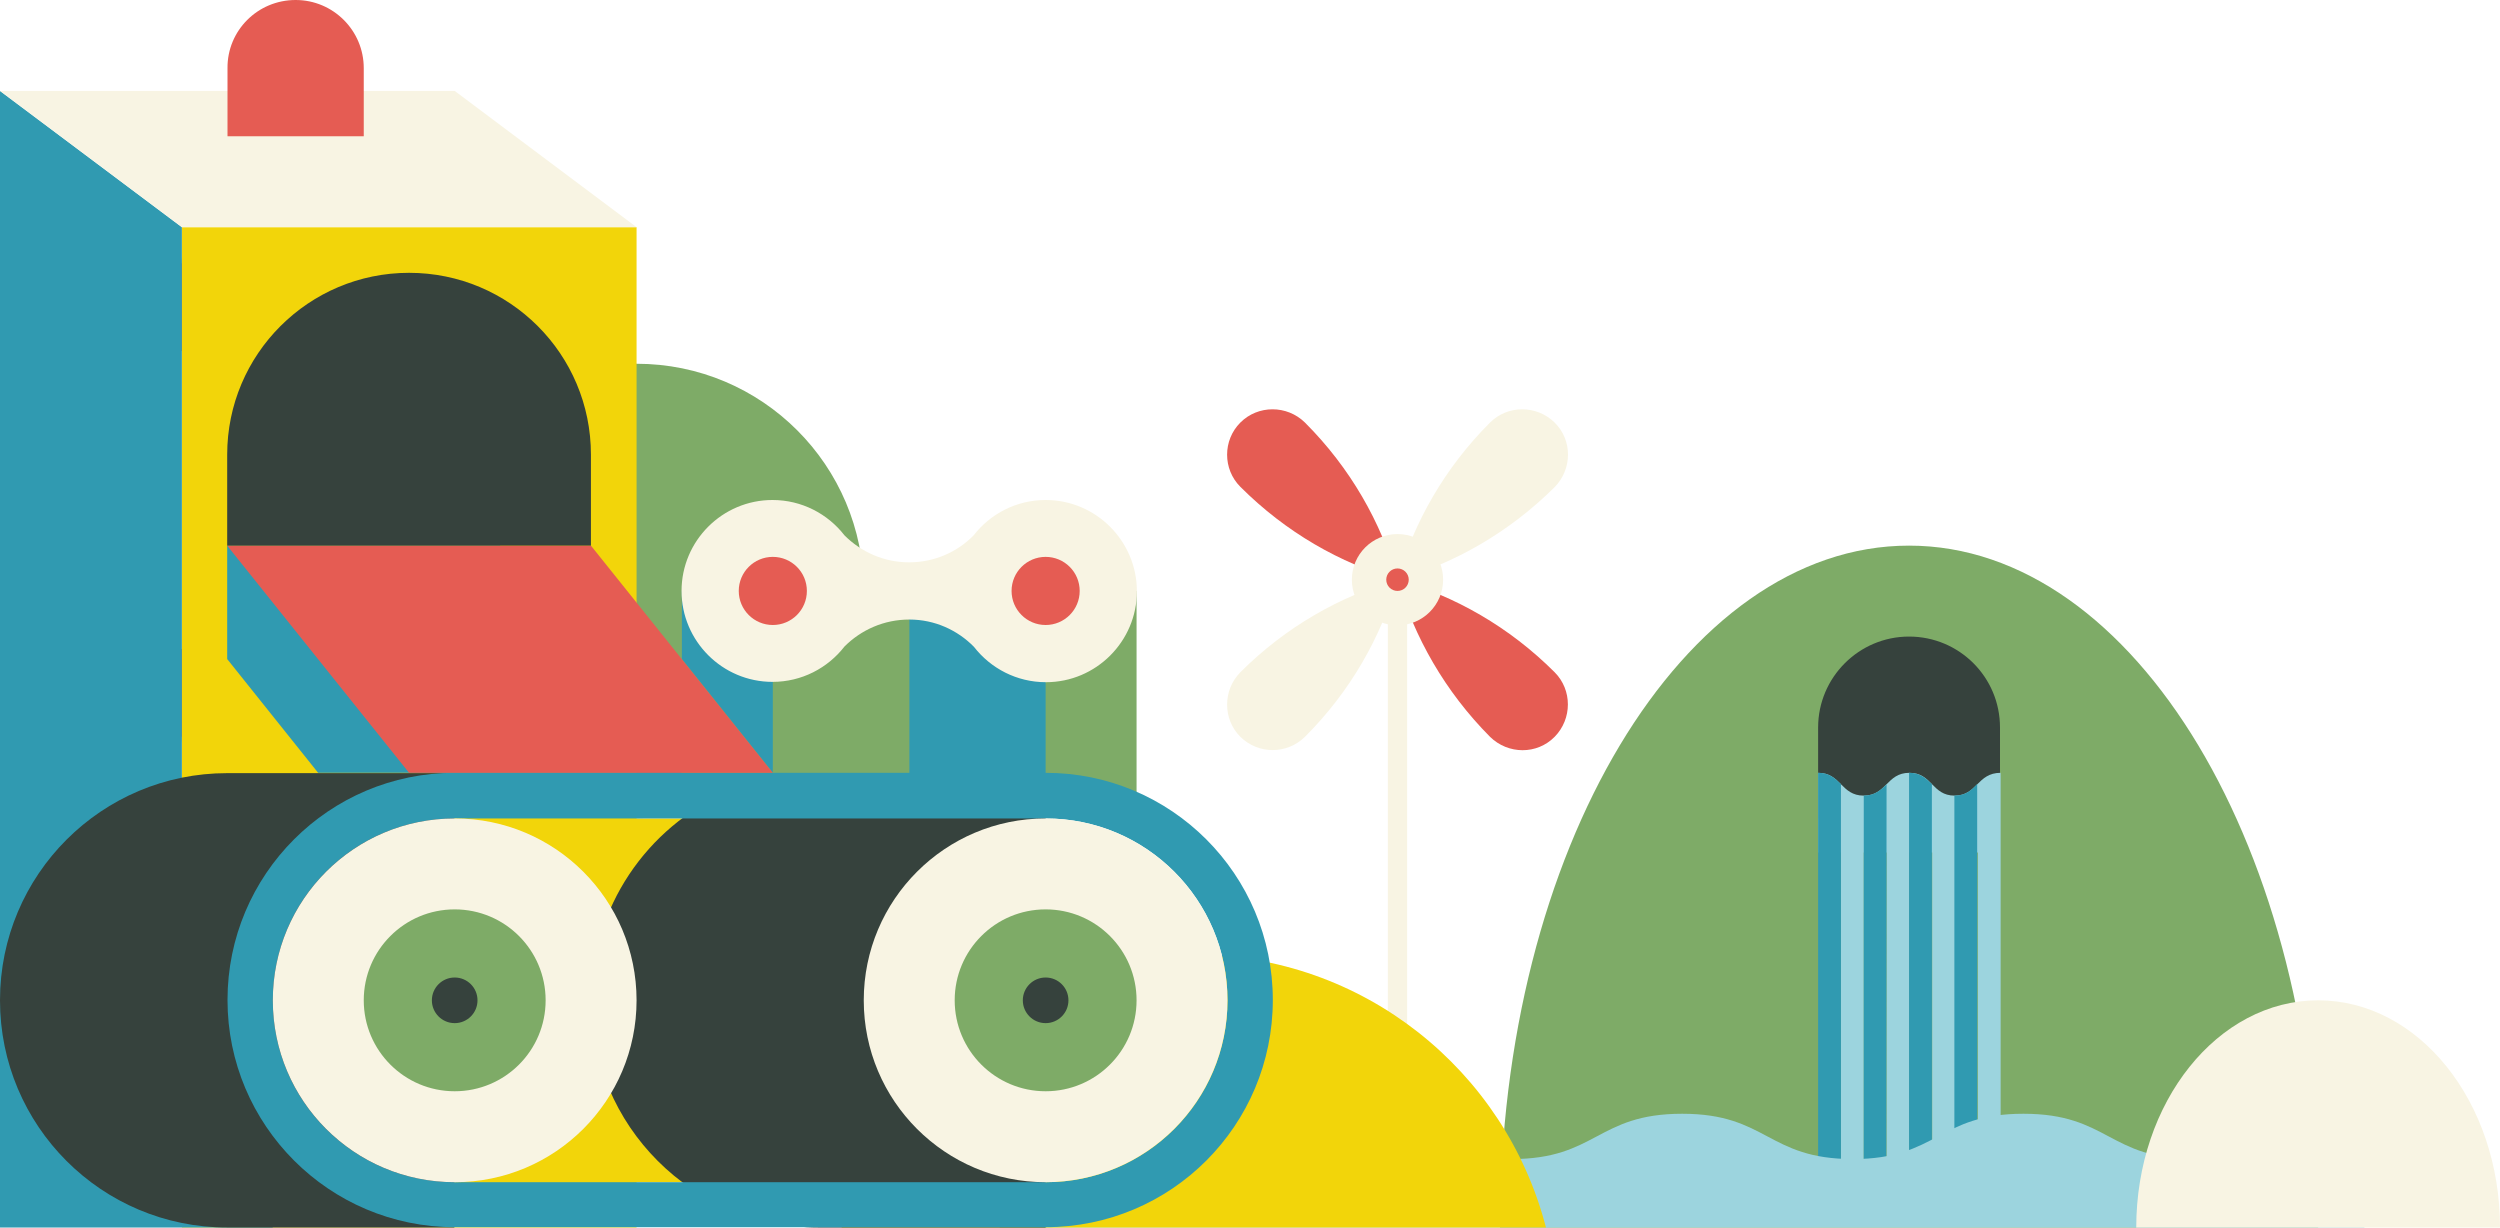
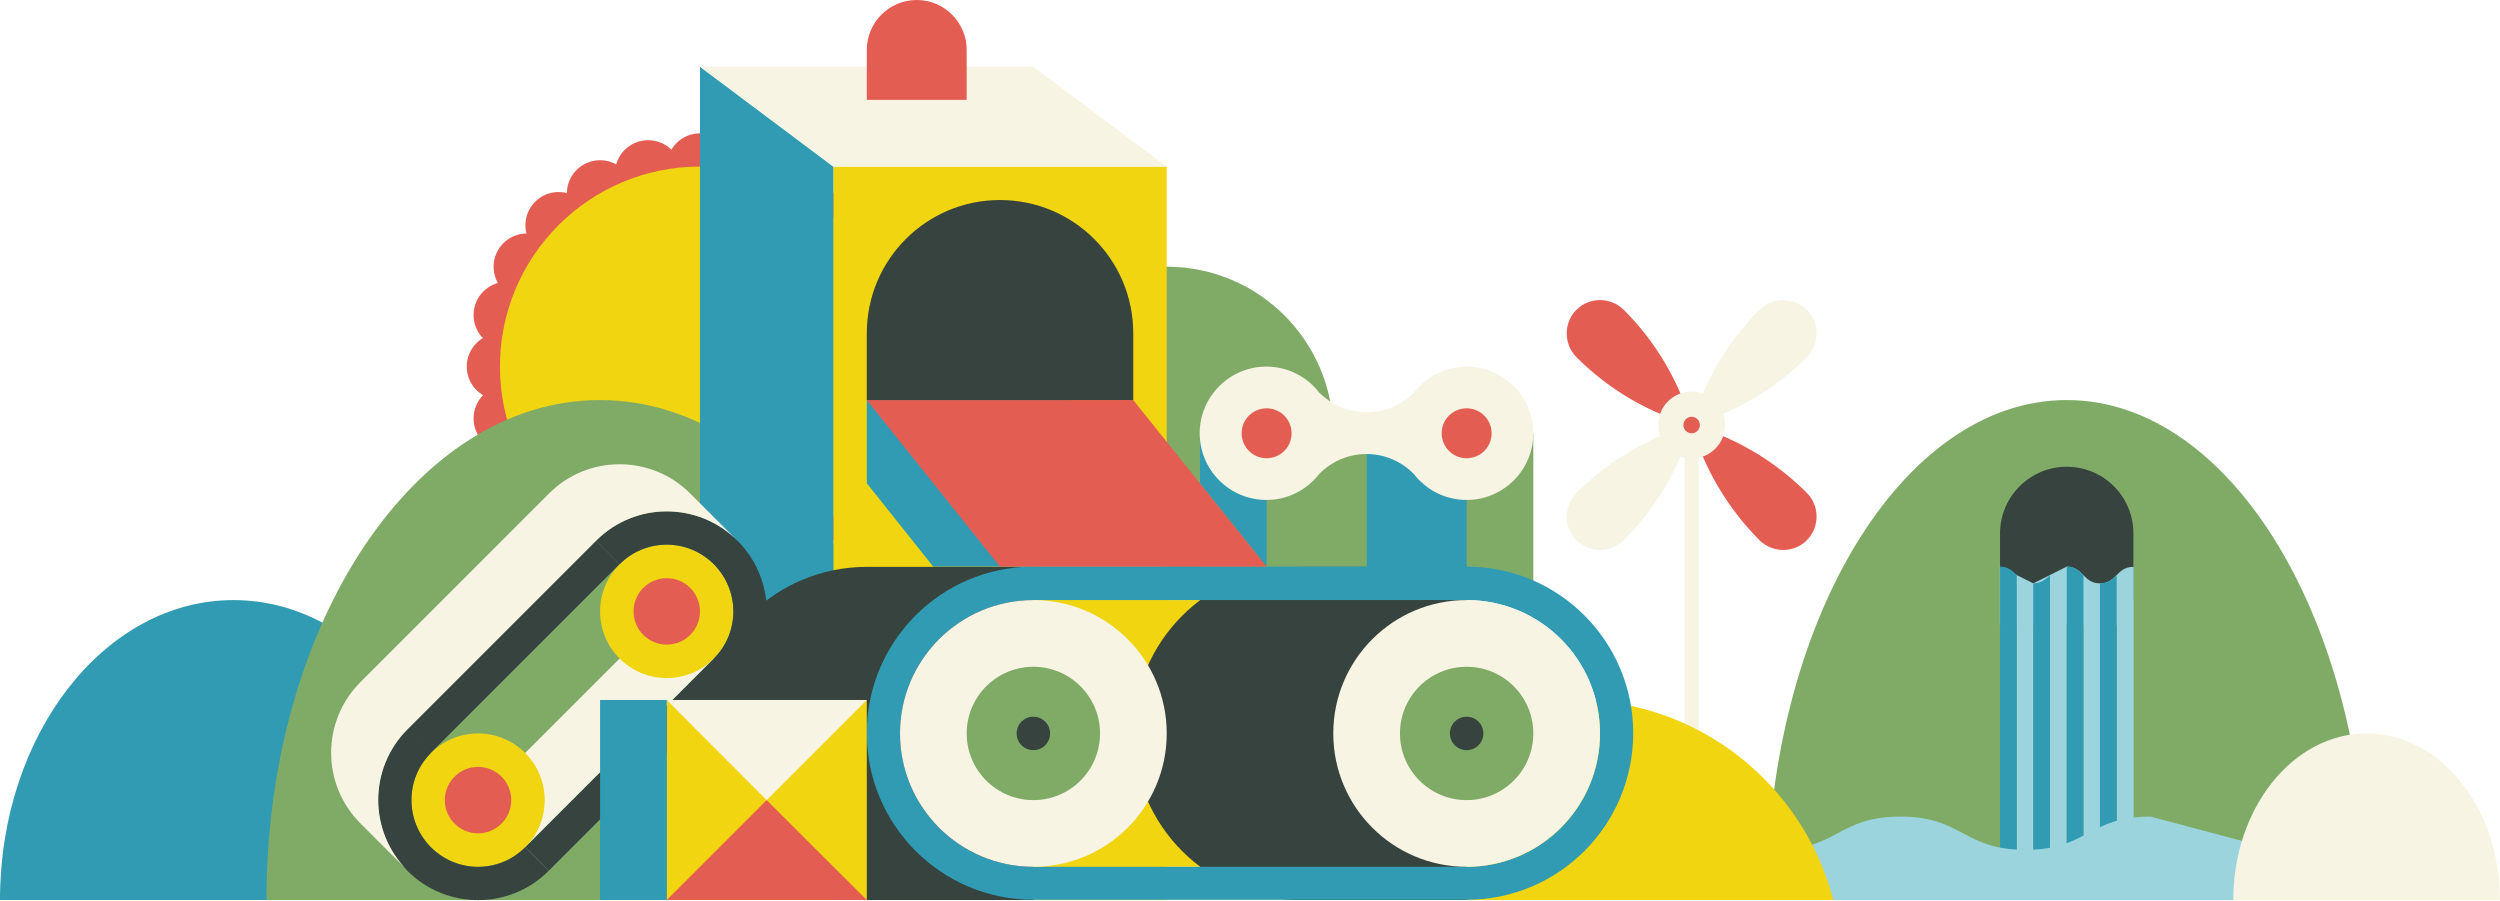
- <svg xmlns="http://www.w3.org/2000/svg" width="778px" height="382px" viewBox="-210 403.1 778 382" enable-background="new -210 403.1 778 382" xml:space="preserve">
-   <circle fill="#E55C53" cx="-125.1" cy="558.7" r="14.1" />
-   <circle fill="#E55C53" cx="-150" cy="618.7" r="14.1" />
-   <circle fill="#E55C53" cx="-150" cy="498.7" r="14.1" />
-   <circle fill="#E55C53" cx="-188" cy="640.7" r="14.1" />
-   <circle fill="#E55C53" cx="-128" cy="536.7" r="14.1" />
-   <circle fill="#E55C53" cx="-136.5" cy="601.2" r="14.1" />
-   <circle fill="#E55C53" cx="-167.6" cy="485.2" r="14.1" />
-   <circle fill="#E55C53" cx="-167.6" cy="632.2" r="14.1" />
-   <circle fill="#E55C53" cx="-136.5" cy="516.3" r="14.1" />
-   <circle fill="#E55C53" cx="-128" cy="580.7" r="14.1" />
-   <circle fill="#E55C53" cx="-188" cy="476.7" r="14.1" />
-   <path fill="#7EAB67" d="M511.4,785.1c0-117.2-57-212.2-127.3-212.2s-127.3,95-127.3,212.2" />
-   <path fill="#36423D" d="M384.1,601.2c-15.6,0-28.3,12.7-28.3,28.3v28.3h56.6v-28.3C412.4,613.8,399.7,601.2,384.1,601.2z" />
-   <path fill="#9CD4DE" d="M398.3,650.7c-7.1,0-7-7.1-14.1-7.1s-7.1,7.1-14.2,7.1s-7.1-7.1-14.2-7.1v24.8h7.1V771h7.1V668.4h7.1V771h7.1V668.4h7.1V771h7.1V668.4h7.1V771h7.1V643.6C405.3,643.6,405.3,650.7,398.3,650.7L398.3,650.7z" />
-   <path fill="#309AB1" d="M405.3,647.1v123.8h-7.1V650.7C401.8,650.7,403.6,648.9,405.3,647.1z M391.2,647.1v123.8h-7.1V643.6C387.6,643.6,389.4,645.4,391.2,647.1z M377,771h-7V650.7c3.5,0,5.3-1.8,7.1-3.5L377,771L377,771z M362.9,771h-7.1V643.6c3.5,0,5.3,1.8,7.1,3.5V771z" />
-   <path fill="#9CD4DE" d="M101.1,749.7c26.5,0,26.5,14.1,53.1,14.1s26.5-14.1,53.1-14.1c26.5,0,26.5,14.1,53.1,14.1c26.5,0,26.5-14.1,53.1-14.1c26.5,0,26.5,14.1,53.1,14.1c26.5,0,26.5-14.1,53.1-14.1c26.5,0,26.5,14.1,53.1,14.1l53-14.1v35.4H101.1L101.1,749.7L101.1,749.7z" />
-   <path fill="none" stroke="#F8F4E3" stroke-width="6" stroke-miterlimit="10" d="M224.9,583.5v166.2" />
-   <g class="hero-img-fan">
-     <path fill="#E55C53" d="M224.9,583.5c17.9,5.1,34.8,14.7,48.9,28.8c5.5,5.5,5.5,14.5,0,20.1c-5.5,5.6-14.5,5.5-20.1,0C239.7,618.3,230.1,601.4,224.9,583.5L224.9,583.5z M176,534.6c5.5-5.5,14.5-5.5,20.1,0c14.1,14.1,23.7,31,28.8,48.9c-17.9-5.1-34.8-14.8-48.9-28.9C170.5,549.1,170.5,540.1,176,534.6L176,534.6z" />
-     <path fill="#F8F4E3" d="M224.9,583.5c5.1-17.9,14.7-34.8,28.8-48.9c5.5-5.5,14.5-5.5,20.1,0s5.5,14.5,0,20.1C259.7,568.7,242.8,578.4,224.9,583.5L224.9,583.5z M176,632.4c-5.5-5.5-5.5-14.5,0-20.1c14.1-14.1,31-23.7,48.9-28.8c-5.1,17.9-14.7,34.8-28.8,48.9C190.5,637.9,181.6,637.9,176,632.4L176,632.4z" />
+ <svg xmlns="http://www.w3.org/2000/svg" width="1061.1" height="382" viewBox="0 0 1061.1 382">
+   <path fill="#309BB2" d="M198.1 382c0-70.3-44.3-127.3-99-127.3s-99.1 57-99.1 127.3" />
+   <g fill="#E45D53">
+     <circle cx="297.1" cy="70.7" r="14.1" />
+     <circle cx="297.1" cy="240.5" r="14.1" />
+     <circle cx="212.2" cy="155.6" r="14.1" />
+     <circle cx="382" cy="155.6" r="14.1" />
+     <circle cx="237.1" cy="95.6" r="14.1" />
+     <circle cx="357.1" cy="215.7" r="14.1" />
+     <circle cx="237.1" cy="215.7" r="14.1" />
+     <circle cx="357.1" cy="95.6" r="14.1" />
+     <circle cx="275.1" cy="73.6" r="14.1" />
+     <circle cx="319.1" cy="237.6" r="14.1" />
+     <circle cx="215.1" cy="177.6" r="14.1" />
+     <circle cx="379.1" cy="133.7" r="14.1" />
+     <circle cx="223.6" cy="113.2" r="14.1" />
+     <circle cx="370.6" cy="198.1" r="14.1" />
+     <circle cx="254.7" cy="229.1" r="14.1" />
+     <circle cx="339.6" cy="82.1" r="14.1" />
+     <circle cx="254.7" cy="82.1" r="14.1" />
+     <circle cx="339.6" cy="229.1" r="14.1" />
+     <circle cx="223.6" cy="198.1" r="14.1" />
+     <circle cx="370.6" cy="113.2" r="14.1" />
+     <circle cx="215.1" cy="133.7" r="14.1" />
+     <circle cx="379.1" cy="177.6" r="14.1" />
+     <circle cx="275.1" cy="237.6" r="14.1" />
+     <circle cx="319.1" cy="73.6" r="14.1" />
  </g>
-   <circle fill="#F8F4E3" cx="224.9" cy="583.5" r="14.2" />
-   <circle fill="#E55C53" cx="224.9" cy="583.5" r="3.5" />
-   <path fill="#F2D50A" d="M-40.2,657.8h70.7V771h-70.7V657.8z" />
-   <circle fill="#7EAB67" cx="-11.9" cy="587" r="70.7" />
-   <path fill="#F2D50A" d="M-153.4,473.8h141.5v311.3h-141.5L-153.4,473.8z" />
-   <path fill="#F8F4E3" d="M568,785.1c0-39.1-25.3-70.7-56.6-70.7s-56.6,31.7-56.6,70.7" />
-   <path fill="#309AB1" d="M-210,431.4v353.7h84.9l-28.3-70.7V473.8L-210,431.4z" />
-   <path fill="#7EAB67" d="M2.2,587h141.5v70.7H2.2V587z" />
-   <path fill="#309AB1" d="M2.2,608.2l28.3,35.4V587H2.2V608.2z" />
-   <path fill="#F2D50A" d="M271.1,785.1c-12.6-48.8-56.9-84.9-109.6-84.9c-52.7,0-97.1,36.1-109.6,84.9H271.1L271.1,785.1z" />
-   <path fill="#309AB1" d="M-139.3,572.9h84.9l56.6,70.7H-111l-28.3-35.4V572.9z" />
-   <g>
-     <path fill="#36423D" d="M-210,714.4c0,39,31.6,70.7,70.7,70.7h70.7V643.7h-70.7C-178.3,643.7-210,675.3-210,714.4z" />
-     <path fill="#36423D" d="M16.3,649.6C-8.6,660.5-26,685.4-26,714.4c0,39,31.6,70.7,70.7,70.7h70.7V649.8L16.3,649.6z" />
+   <circle fill="#F1D511" cx="297.1" cy="155.6" r="84.9" />
+   <path fill="#7FAB67" d="M1004.5 382c0-117.2-57-212.2-127.3-212.2s-127.3 95-127.3 212.2" />
+   <path fill="#37433E" d="M877.2 198.1c-15.6 0-28.3 12.7-28.3 28.3v28.3h56.6v-28.3c0-15.7-12.7-28.3-28.3-28.3z" />
+   <path fill="#9CD4DE" d="M891.3 247.6c-7.1 0-7.1-7.1-14.1-7.1l-14.2 7.1-14.2-7.1v24.8h7.1v102.6h7.1v-102.6h7.1v102.6h7.1v-102.6h7.1v102.6h7.1v-102.6h7.1v102.6h7.1v-127.3c-7.2-.1-7.2 7-14.3 7z" />
+   <path fill="#309BB2" d="M898.4 244.1v123.8h-7.1v-120.3c3.6 0 5.3-1.8 7.1-3.5zM884.3 244.1v123.8h-7.1v-127.4c3.5 0 5.3 1.8 7.1 3.6zM870.1 367.9h-7.1v-120.3c3.5 0 5.3-1.8 7.1-3.5v123.8zM856 367.9h-7.1v-127.4c3.5 0 5.3 1.8 7.1 3.5v123.9z" />
+   <path fill="#7FAB67" d="M396.1 382c0-117.2-63.3-212.2-141.5-212.2s-141.5 95-141.5 212.2" />
+   <path fill="#9CD4DE" d="M594.2 346.6c26.5 0 26.5 14.1 53.1 14.1 26.5 0 26.5-14.1 53.1-14.1 26.5 0 26.5 14.1 53.1 14.1 26.5 0 26.5-14.1 53.1-14.1 26.5 0 26.5 14.1 53.1 14.1 26.5 0 26.5-14.1 53.1-14.1l53 14.1 53-14.1v35.4h-424.6v-35.4z" />
+   <path stroke="#F8F4E4" stroke-width="6" stroke-miterlimit="10" fill="none" d="M718 180.4v166.2" />
+   <path fill="#E45D53" d="M718 180.4c17.9 5.1 34.8 14.7 48.9 28.8 5.5 5.5 5.5 14.5 0 20.1-5.5 5.5-14.5 5.5-20.1 0-14-14.1-23.7-31-28.8-48.9zM669.1 131.5c5.5-5.5 14.5-5.5 20.1 0 14.1 14.1 23.7 31 28.8 48.9-17.9-5.1-34.8-14.7-48.9-28.8-5.5-5.6-5.5-14.6 0-20.1z" />
+   <path fill="#F8F4E4" d="M718 180.4c5.1-17.9 14.7-34.8 28.8-48.9 5.5-5.5 14.5-5.5 20.1 0 5.5 5.5 5.5 14.5 0 20.1-14.1 14.1-31 23.7-48.9 28.8zM669.1 229.3c-5.5-5.5-5.5-14.5 0-20.1 14.1-14.1 31-23.7 48.9-28.8-5.1 17.9-14.7 34.8-28.8 48.9-5.6 5.5-14.5 5.5-20.1 0z" />
+   <circle fill="#F8F4E4" cx="718" cy="180.4" r="14.2" />
+   <circle fill="#E45D53" cx="718" cy="180.4" r="3.5" />
+   <path fill="#F1D511" d="M466.9 254.7h70.7v113.2h-70.7z" />
+   <circle fill="#7FAB67" cx="495.2" cy="183.9" r="70.7" />
+   <path fill="#F1D511" d="M353.7 70.7h141.5v311.3h-141.5z" />
+   <path fill="#F8F4E4" d="M1061.1 382c0-39.1-25.3-70.7-56.6-70.7s-56.6 31.7-56.6 70.7" />
+   <path fill="#309BB2" d="M297.1 28.3v353.7h84.9l-28.3-70.7v-240.6z" />
+   <path fill="#F8F4E4" d="M222.974 359.534l-20.011-20.011 80.044-80.044 20.011 20.011z" />
+   <circle fill="#F1D511" cx="283" cy="259.5" r="28.3" />
+   <circle fill="#F1D511" cx="202.9" cy="339.6" r="28.3" />
+   <circle fill="#E45D53" cx="202.9" cy="339.6" r="14.1" />
+   <circle fill="#E45D53" cx="283" cy="259.5" r="14.1" />
+   <g fill="#37433E">
+     <path d="M182.9 359.6c11.1 11.1 29 11.1 40 0l10 10c-16.6 16.6-43.4 16.6-60 0s-16.6-43.4 0-60l10 10c-11 11-11 28.9 0 40zM303 239.5c-11.1-11.1-29-11.1-40 0l-10-10c16.6-16.6 43.4-16.6 60 0s16.6 43.4 0 60l-10-10c11-11 11-28.9 0-40zM232.96 369.529l-9.97-9.97 80.044-80.044 9.97 9.97zM182.868 319.548l-9.97-9.97 80.044-80.044 9.97 9.97z" />
  </g>
-   <path fill="#309AB1" d="M115.4,643.6V587H73v56.6H-68.5c-39.1,0-70.7,31.7-70.7,70.7s31.7,70.7,70.7,70.7h183.9c39.1,0,70.7-31.7,70.7-70.7S154.5,643.6,115.4,643.6z M115.4,771H-68.5c-31.3,0-56.6-25.3-56.6-56.6c0-31.3,25.3-56.6,56.6-56.6h183.9c31.3,0,56.6,25.3,56.6,56.6C172,745.7,146.7,771,115.4,771z" />
-   <circle fill="#F8F4E3" cx="115.4" cy="714.4" r="56.6" />
-   <circle fill="#7EAB67" cx="115.4" cy="714.4" r="28.3" />
-   <circle fill="#36423D" cx="115.4" cy="714.4" r="7.1" />
-   <circle fill="#F8F4E3" cx="-68.5" cy="714.4" r="56.6" />
-   <circle fill="#7EAB67" cx="-68.5" cy="714.4" r="28.3" />
-   <circle fill="#36423D" cx="-68.5" cy="714.4" r="7.1" />
-   <path fill="#E55C53" d="M-82.7,643.6H30.5l-56.6-70.7h-113.2L-82.7,643.6z" />
-   <path fill="#36423D" d="M-82.7,488c31.3,0,56.6,25.3,56.6,56.6v28.3h-113.2v-28.3C-139.3,513.3-113.9,488-82.7,488L-82.7,488z" />
-   <path fill="#F8F4E3" d="M-153.4,473.8l-56.6-42.4h141.5l56.6,42.4H-153.4z" />
-   <path fill="#E55C53" d="M-118,403.1c11.7,0,21.2,9.5,21.2,21.2v21.2h-42.4v-21.2C-139.3,412.6-129.8,403.1-118,403.1L-118,403.1z" />
-   <path fill="#F8F4E3" d="M115.4,558.7c-9.1,0-17.2,4.3-22.4,11c-5.1,5.2-12.2,8.4-20.1,8.4s-15-3.3-20.1-8.4c-5.2-6.7-13.3-11-22.4-11c-15.6,0-28.3,12.7-28.3,28.3s12.7,28.3,28.3,28.3c9.1,0,17.2-4.3,22.4-11c5.2-5.2,12.3-8.4,20.2-8.4s15,3.3,20.1,8.5c5.2,6.7,13.3,11,22.4,11c15.6,0,28.3-12.7,28.3-28.3C143.8,571.5,131.1,558.7,115.4,558.7z" />
-   <circle fill="#E55C53" cx="30.5" cy="587" r="10.6" />
-   <circle fill="#E55C53" cx="115.4" cy="587" r="10.6" />
+   <path fill="#F8F4E4" d="M293 209.5l20 20c-16.6-16.6-43.4-16.6-60 0l-80 80c-16.6 16.6-16.6 43.4 0 60l-20-20c-16.6-16.6-16.6-43.4 0-60l80-80c16.5-16.6 43.4-16.6 60 0z" />
+   <path fill="#7FAB67" d="M509.3 183.9h141.5v70.7h-141.5z" />
+   <path fill="#309BB2" d="M509.3 205.1l28.3 35.4v-56.6h-28.3z" />
+   <path fill="#F1D511" d="M778.1 382c-12.6-48.8-56.9-84.9-109.6-84.9-52.7 0-97.1 36.1-109.6 84.9h219.2z" />
+   <path fill="#309BB2" d="M367.9 169.8h84.8l56.6 70.7h-113.2l-28.2-35.4z" />
+   <path fill="#37433E" d="M367.9 382c-39.1 0-70.7-31.7-70.7-70.7 0-39.1 31.7-70.7 70.7-70.7h70.7v141.4h-70.7zM551.8 382c-39.1 0-70.7-31.7-70.7-70.7 0-39.1 31.7-70.7 70.7-70.7h70.7v141.4h-70.7z" />
+   <path fill="#309BB2" d="M622.5 240.5v-56.6h-42.4v56.6h-141.5c-39.1 0-70.7 31.7-70.7 70.7s31.7 70.7 70.7 70.7h183.9c39.1 0 70.7-31.7 70.7-70.7s-31.6-70.7-70.7-70.7zm0 127.4h-183.9c-31.3 0-56.6-25.3-56.6-56.6s25.3-56.6 56.6-56.6h183.9c31.3 0 56.6 25.3 56.6 56.6s-25.3 56.6-56.6 56.6z" />
+   <circle fill="#F8F4E4" cx="622.5" cy="311.3" r="56.6" />
+   <circle fill="#7FAB67" cx="622.5" cy="311.3" r="28.3" />
+   <circle fill="#37433E" cx="622.5" cy="311.3" r="7.1" />
+   <circle fill="#F8F4E4" cx="438.6" cy="311.3" r="56.6" />
+   <circle fill="#7FAB67" cx="438.6" cy="311.3" r="28.3" />
+   <circle fill="#37433E" cx="438.6" cy="311.3" r="7.1" />
+   <path fill="#E45D53" d="M424.4 240.5h113.2l-56.6-70.7h-113.1z" />
+   <path fill="#37433E" d="M424.4 84.9c31.3 0 56.6 25.3 56.6 56.6v28.3h-113.1v-28.3c0-31.3 25.3-56.6 56.5-56.6z" />
+   <path fill="#F8F4E4" d="M353.7 70.7l-56.6-42.4h141.5l56.6 42.4z" />
+   <path fill="#E45D53" d="M389.1 0c11.7 0 21.2 9.5 21.2 21.2v21.2h-42.4v-21.2c0-11.7 9.5-21.2 21.2-21.2z" />
+   <path fill="#F8F4E4" d="M622.5 155.6c-9.1 0-17.2 4.3-22.4 11-5.1 5.2-12.2 8.4-20.1 8.4s-15-3.3-20.1-8.4c-5.2-6.7-13.3-11-22.4-11-15.6 0-28.3 12.7-28.3 28.3s12.7 28.3 28.3 28.3c9.1 0 17.2-4.3 22.4-11 5.1-5.2 12.2-8.5 20.1-8.5 7.9 0 15 3.3 20.1 8.5 5.2 6.7 13.3 11 22.4 11 15.6 0 28.3-12.7 28.3-28.3s-12.7-28.3-28.3-28.3z" />
+   <circle fill="#E45D53" cx="537.6" cy="183.9" r="10.6" />
+   <circle fill="#E45D53" cx="622.5" cy="183.9" r="10.6" />
+   <path fill="#F1D511" d="M283 297.1h84.9v84.9h-84.9z" />
+   <path fill="#309BB2" d="M254.7 297.1h28.3v84.9h-28.3z" />
+   <path fill="#F8F4E4" d="M367.9 297.1l-42.5 42.5-42.4-42.5z" />
+   <path fill="#E45D53" d="M325.4 339.6l42.5 42.4h-84.9z" />
</svg>
